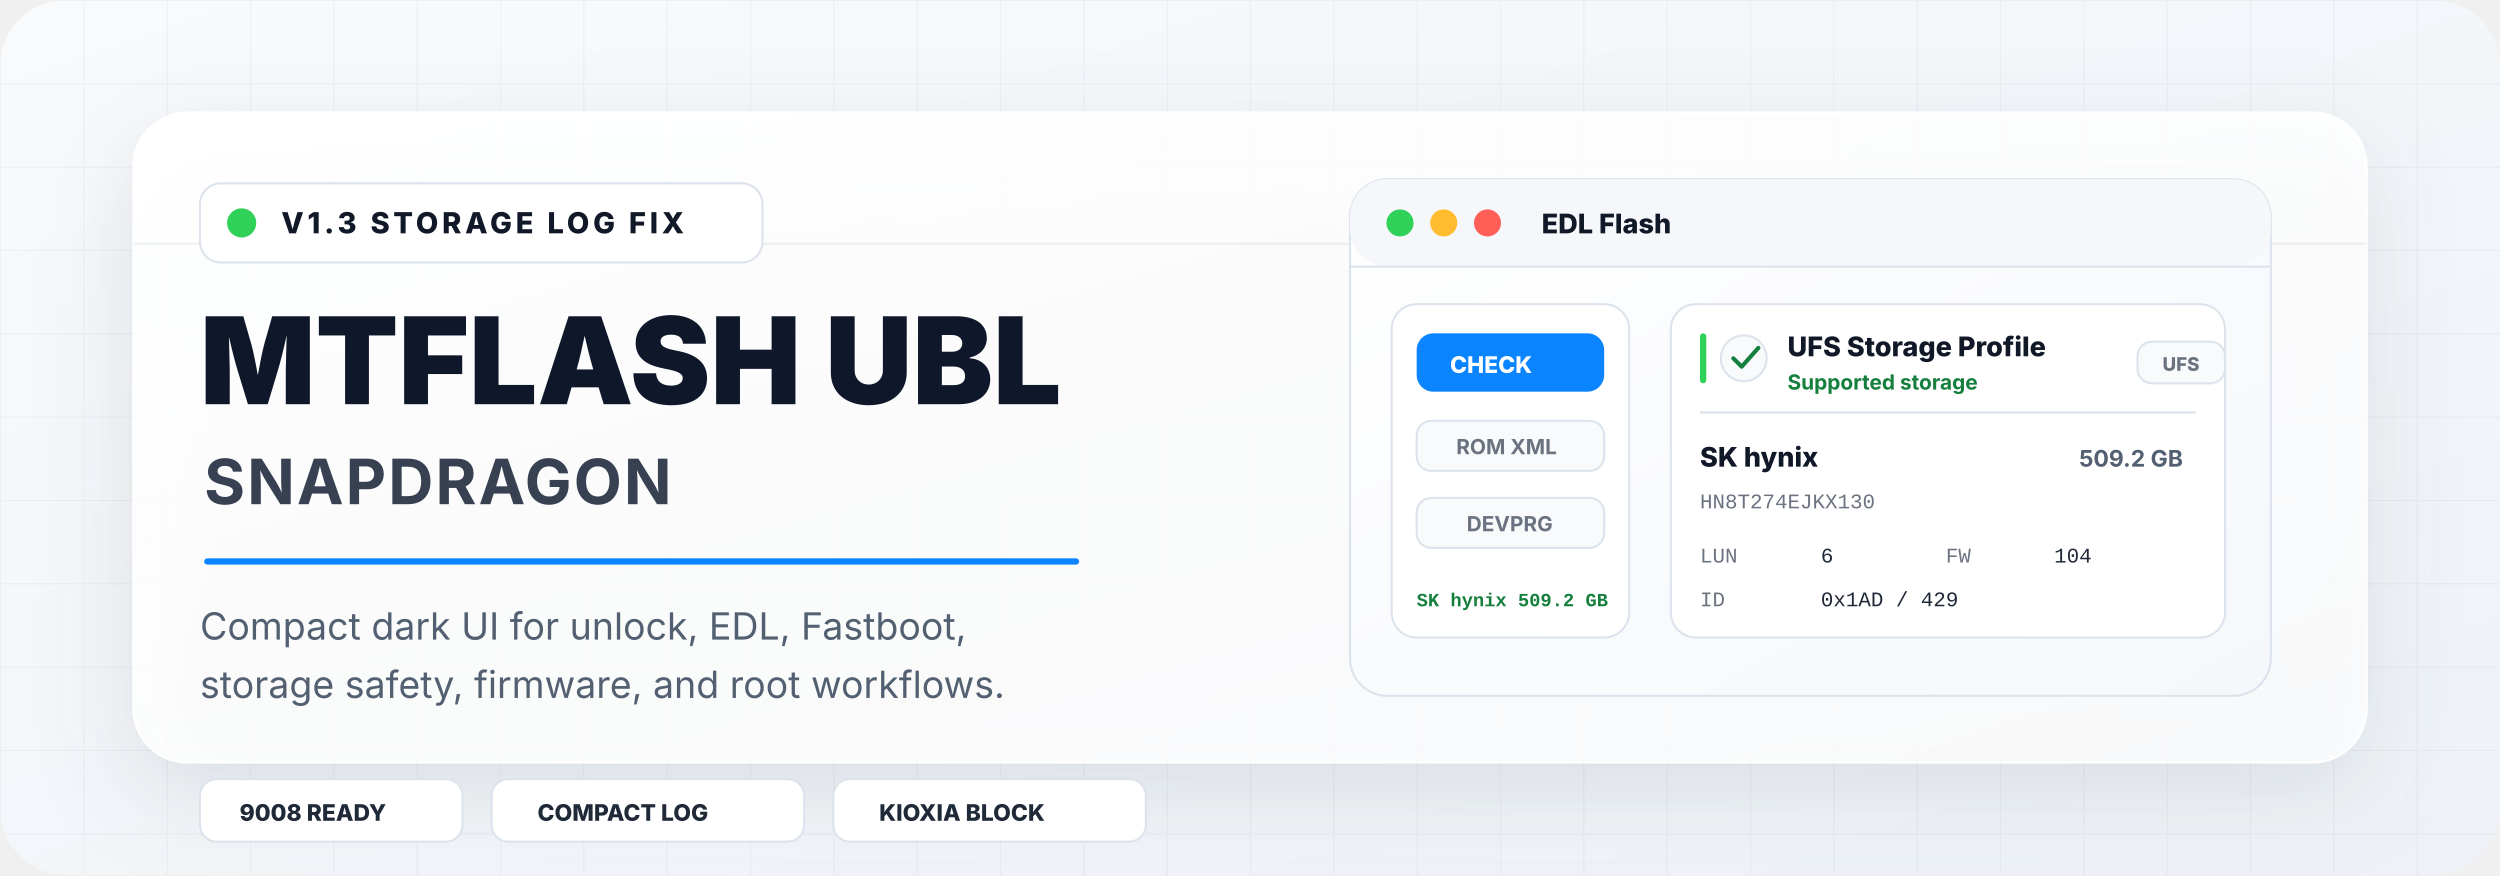
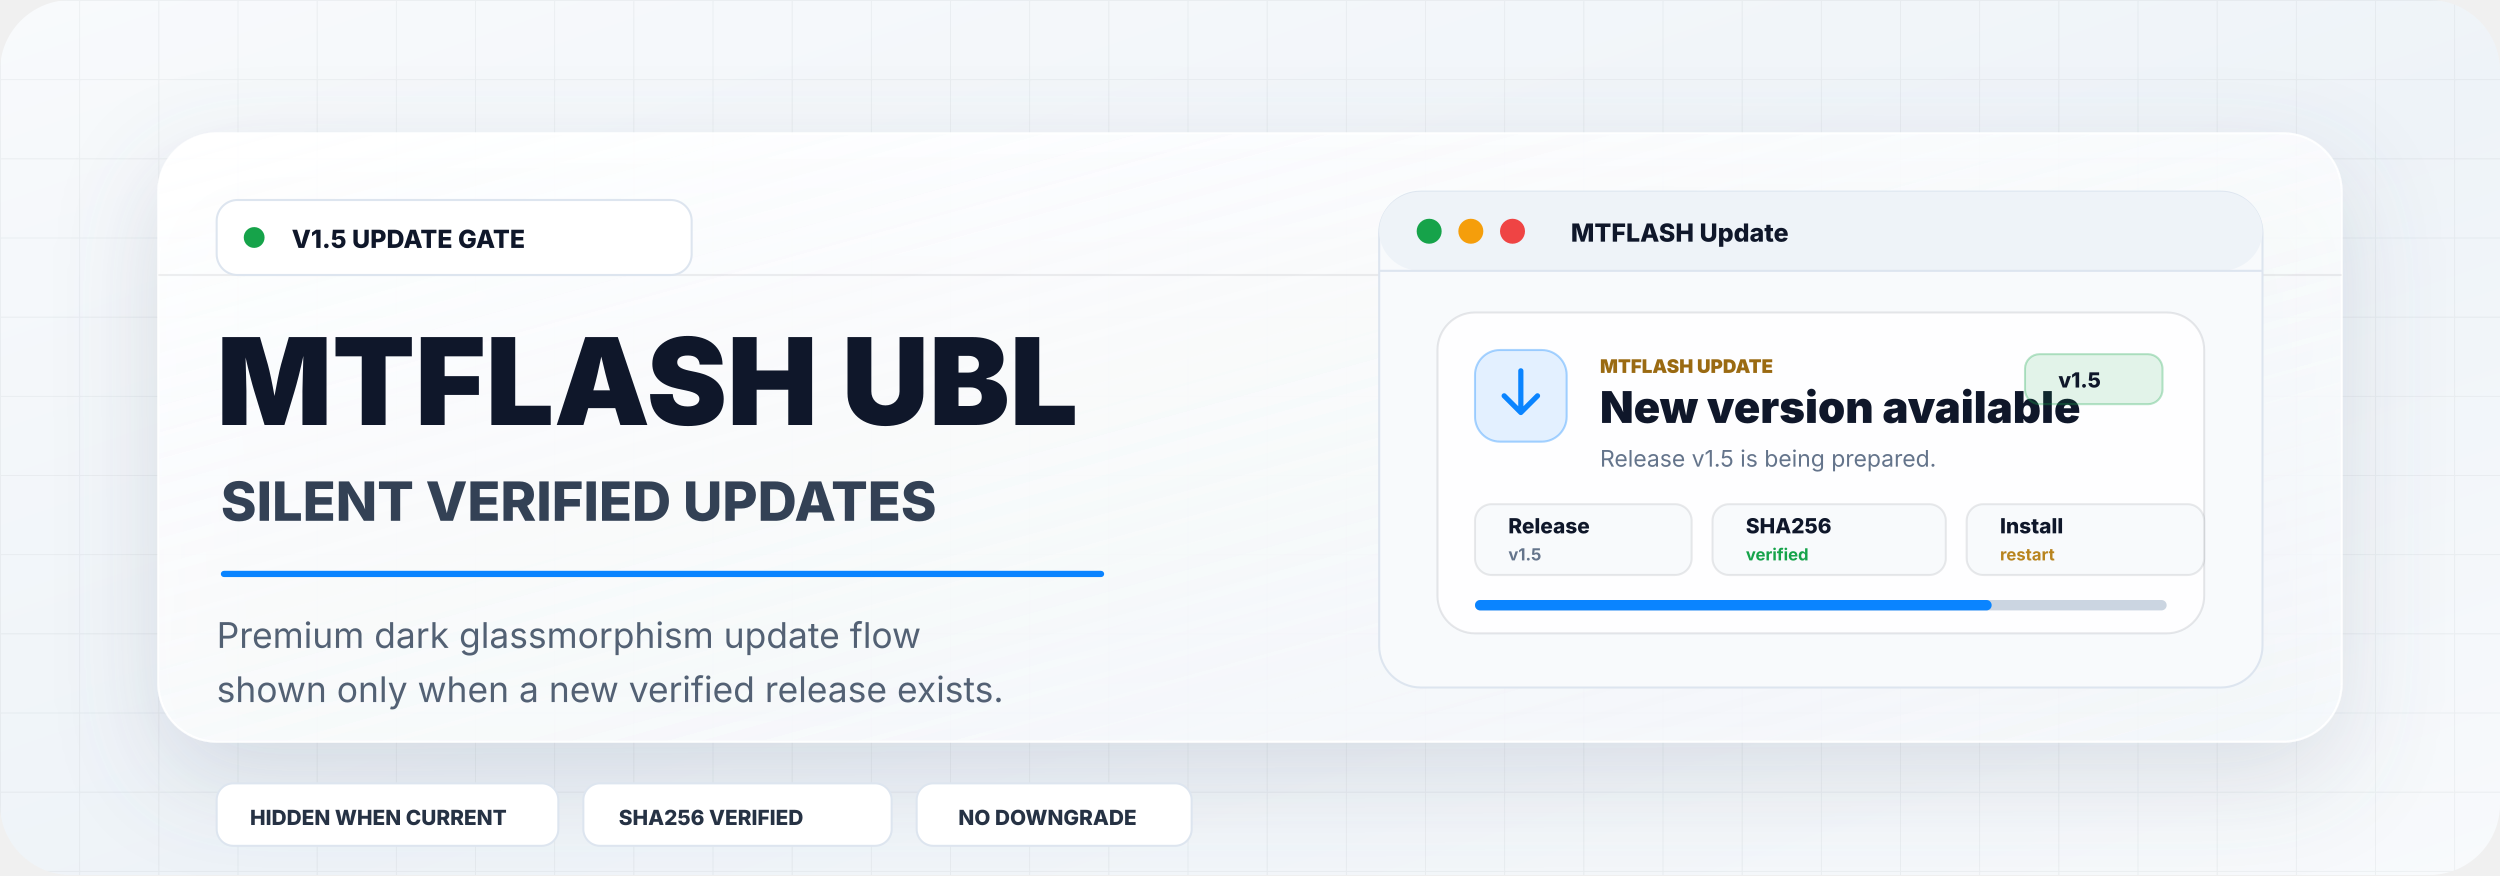
- <svg xmlns="http://www.w3.org/2000/svg" width="1200" height="420" viewBox="0 0 1200 420" role="img" aria-label="MTFLASH UBL Snapdragon v1.3 compact storage log fix">
+ <svg xmlns="http://www.w3.org/2000/svg" width="1200" height="420" viewBox="0 0 1200 420" role="img" aria-label="MTFLASH UBL Snapdragon v1.5 premium verified update gate">
  <defs>
    <linearGradient id="bg" x1="0" y1="0" x2="1" y2="1">
-       <stop offset="0" stop-color="#f8fafc" />
-       <stop offset="1" stop-color="#eef2f7" />
+       <stop offset="0" stop-color="#F8FAFC" />
+       <stop offset="0.55" stop-color="#EEF3F8" />
+       <stop offset="1" stop-color="#F8FAFC" />
    </linearGradient>
    <linearGradient id="panel" x1="0" y1="0" x2="1" y2="1">
-       <stop offset="0" stop-color="#ffffff" stop-opacity="0.96" />
-       <stop offset="1" stop-color="#ffffff" stop-opacity="0.72" />
+       <stop offset="0" stop-color="#FFFFFF" stop-opacity="0.96" />
+       <stop offset="1" stop-color="#F7FAFD" stop-opacity="0.78" />
    </linearGradient>
-     <linearGradient id="screen" x1="0" y1="0" x2="1" y2="1">
-       <stop offset="0" stop-color="#ffffff" />
-       <stop offset="1" stop-color="#f5f7fb" />
+     <linearGradient id="accentLine" x1="0" y1="0" x2="1" y2="0">
+       <stop offset="0" stop-color="#FFFFFF" stop-opacity="0" />
+       <stop offset="0.28" stop-color="#0A84FF" stop-opacity="0.54" />
+       <stop offset="0.72" stop-color="#B8841E" stop-opacity="0.52" />
+       <stop offset="1" stop-color="#FFFFFF" stop-opacity="0" />
    </linearGradient>
-     <filter id="shadow" x="-20%" y="-20%" width="140%" height="140%">
-       <feDropShadow dx="0" dy="16" stdDeviation="22" flood-color="#6b7280" flood-opacity="0.20" />
+     <filter id="shadow" x="-20%" y="-20%" width="140%" height="150%">
+       <feDropShadow dx="0" dy="18" stdDeviation="24" flood-color="#64748B" flood-opacity="0.22" />
    </filter>
-     <pattern id="grid" width="40" height="40" patternUnits="userSpaceOnUse">
-       <path d="M40 0H0V40" fill="none" stroke="#1f2937" stroke-opacity="0.045" />
+     <pattern id="grid" width="38" height="38" patternUnits="userSpaceOnUse">
+       <path d="M38 0H0V38" fill="none" stroke="#0F172A" stroke-opacity="0.045" />
    </pattern>
  </defs>
-   <rect width="1200" height="420" rx="32" fill="url(#bg)" />
-   <rect width="1200" height="420" rx="32" fill="url(#grid)" />
-   <rect x="64" y="54" width="1072" height="312" rx="26" fill="url(#panel)" stroke="#ffffff" stroke-opacity="0.94" filter="url(#shadow)" />
-   <path d="M64 117H1136" stroke="#111827" stroke-opacity="0.06" />
-   <g transform="translate(96 88)">
-     <rect x="0" y="0" width="270" height="38" rx="10" fill="#ffffff" stroke="#dce3ec" />
-     <circle cx="20" cy="19" r="7" fill="#30d158" />
-     <text x="39" y="24" fill="#111827" font-family="Inter, Segoe UI, Arial, sans-serif" font-size="14" font-weight="800" letter-spacing="1.8">V1.3 STORAGE LOG FIX</text>
-     <text x="0" y="106" fill="#0f172a" font-family="Inter, Segoe UI, Arial, sans-serif" font-size="58" font-weight="850">MTFLASH UBL</text>
-     <text x="2" y="154" fill="#374151" font-family="Inter, Segoe UI, Arial, sans-serif" font-size="30" font-weight="700" letter-spacing="1">SNAPDRAGON</text>
-     <rect x="2" y="180" width="420" height="3" rx="1.5" fill="#0a84ff" />
-     <text x="0" y="219" fill="#526071" font-family="Inter, Segoe UI, Arial, sans-serif" font-size="18">Compact dark UI for unlock, EDL, Fastboot,</text>
-     <text x="0" y="247" fill="#526071" font-family="Inter, Segoe UI, Arial, sans-serif" font-size="18">storage safety, firmware, and root workflows.</text>
-     <g transform="translate(0 286)">
-       <rect x="0" y="0" width="126" height="30" rx="8" fill="#ffffff" stroke="#dce3ec" />
-       <text x="19" y="20" fill="#1f2937" font-family="Inter, Segoe UI, Arial, sans-serif" font-size="11" font-weight="800">9008 READY</text>
-       <rect x="140" y="0" width="150" height="30" rx="8" fill="#ffffff" stroke="#dce3ec" />
-       <text x="162" y="20" fill="#1f2937" font-family="Inter, Segoe UI, Arial, sans-serif" font-size="11" font-weight="800">COMPACT LOG</text>
-       <rect x="304" y="0" width="150" height="30" rx="8" fill="#ffffff" stroke="#dce3ec" />
-       <text x="326" y="20" fill="#1f2937" font-family="Inter, Segoe UI, Arial, sans-serif" font-size="11" font-weight="800">KIOXIA BLOCK</text>
+   <rect width="1200" height="420" rx="34" fill="url(#bg)" />
+   <rect width="1200" height="420" rx="34" fill="url(#grid)" />
+   <path d="M58 78H1126" stroke="url(#accentLine)" stroke-width="1.2" />
+   <path d="M76 344H1110" stroke="url(#accentLine)" stroke-width="1.2" opacity="0.82" />
+   <g transform="translate(76 64)">
+     <rect x="0" y="0" width="1048" height="292" rx="28" fill="url(#panel)" stroke="#FFFFFF" stroke-opacity="0.92" filter="url(#shadow)" />
+     <path d="M0 68H1048" stroke="#0F172A" stroke-opacity="0.07" />
+   </g>
+   <g transform="translate(104 96)">
+     <rect x="0" y="0" width="228" height="36" rx="10" fill="#FFFFFF" stroke="#DDE5EF" />
+     <rect x="13" y="13" width="10" height="10" rx="5" fill="#16A34A" />
+     <text x="36" y="23" fill="#0F172A" font-family="Inter, Segoe UI, Arial, sans-serif" font-size="12" font-weight="800">V1.5 UPDATE GATE</text>
+     <text x="0" y="108" fill="#0F172A" font-family="Inter, Segoe UI, Arial, sans-serif" font-size="58" font-weight="850">MTFLASH UBL</text>
+     <text x="2" y="154" fill="#334155" font-family="Inter, Segoe UI, Arial, sans-serif" font-size="26" font-weight="760">SILENT VERIFIED UPDATES</text>
+     <rect x="2" y="178" width="424" height="3" rx="1.5" fill="#0A84FF" />
+     <text x="0" y="215" fill="#536174" font-family="Inter, Segoe UI, Arial, sans-serif" font-size="17">Premium dark glassmorphism update flow</text>
+     <text x="0" y="241" fill="#536174" font-family="Inter, Segoe UI, Arial, sans-serif" font-size="17">shown only when a new verified release exists.</text>
+     <g transform="translate(0 280)" font-family="Inter, Segoe UI, Arial, sans-serif" font-size="10" font-weight="800">
+       <rect x="0" y="0" width="164" height="30" rx="8" fill="#FFFFFF" stroke="#DDE5EF" />
+       <text x="16" y="20" fill="#263244">HIDDEN WHEN CURRENT</text>
+       <rect x="176" y="0" width="148" height="30" rx="8" fill="#FFFFFF" stroke="#DDE5EF" />
+       <text x="193" y="20" fill="#263244">SHA256 VERIFIED</text>
+       <rect x="336" y="0" width="132" height="30" rx="8" fill="#FFFFFF" stroke="#DDE5EF" />
+       <text x="356" y="20" fill="#263244">NO DOWNGRADE</text>
    </g>
  </g>
-   <g transform="translate(648 86)">
-     <rect x="0" y="0" width="442" height="248" rx="18" fill="url(#screen)" stroke="#dce3ec" />
-     <rect x="0" y="0" width="442" height="42" rx="18" fill="#f5f7fb" />
-     <path d="M0 42H442" stroke="#dce3ec" />
-     <circle cx="24" cy="21" r="6.5" fill="#30d158" />
-     <circle cx="45" cy="21" r="6.5" fill="#febc2e" />
-     <circle cx="66" cy="21" r="6.5" fill="#ff5f57" />
-     <text x="92" y="26" fill="#111827" font-family="Inter, Segoe UI, Arial, sans-serif" font-size="13" font-weight="800">EDL Flash</text>
-     <g transform="translate(20 60)">
-       <rect x="0" y="0" width="114" height="160" rx="12" fill="#ffffff" stroke="#dce3ec" />
-       <rect x="12" y="14" width="90" height="28" rx="8" fill="#0a84ff" />
-       <text x="28" y="33" fill="#ffffff" font-family="Inter, Segoe UI, Arial, sans-serif" font-size="11" font-weight="800">CHECK</text>
-       <rect x="12" y="56" width="90" height="24" rx="7" fill="#f8fafc" stroke="#dce3ec" />
-       <text x="31" y="72" fill="#6b7280" font-family="Inter, Segoe UI, Arial, sans-serif" font-size="10" font-weight="700">ROM XML</text>
-       <rect x="12" y="93" width="90" height="24" rx="7" fill="#f8fafc" stroke="#dce3ec" />
-       <text x="36" y="109" fill="#6b7280" font-family="Inter, Segoe UI, Arial, sans-serif" font-size="10" font-weight="700">DEVPRG</text>
-       <text x="12" y="145" fill="#15803d" font-family="Consolas, Courier New, monospace" font-size="9" font-weight="700">SK hynix 509.2 GB</text>
-     </g>
-     <g transform="translate(154 60)">
-       <rect x="0" y="0" width="266" height="160" rx="12" fill="#ffffff" stroke="#dce3ec" />
-       <g transform="translate(14 14)">
-         <rect x="0" y="0" width="3" height="24" rx="1.5" fill="#30d158" />
-         <circle cx="21" cy="12" r="11" fill="#f8fafc" stroke="#dce3ec" />
-         <path d="M16 12l4 4 8-9" fill="none" stroke="#15803d" stroke-width="2" stroke-linecap="round" stroke-linejoin="round" />
-         <text x="42" y="11" fill="#111827" font-family="Inter, Segoe UI, Arial, sans-serif" font-size="13" font-weight="800">UFS Storage Profile</text>
-         <text x="42" y="27" fill="#15803d" font-family="Inter, Segoe UI, Arial, sans-serif" font-size="10" font-weight="700">Supported storage</text>
-         <rect x="210" y="4" width="42" height="20" rx="7" fill="#f8fafc" stroke="#dce3ec" />
-         <text x="222" y="18" fill="#6b7280" font-family="Inter, Segoe UI, Arial, sans-serif" font-size="9" font-weight="800">UFS</text>
+   <g transform="translate(662 92)">
+     <rect x="0" y="0" width="424" height="238" rx="20" fill="#F8FAFC" stroke="#DDE5EF" />
+     <rect x="0" y="0" width="424" height="38" rx="20" fill="#EEF3F8" />
+     <path d="M0 38H424" stroke="#DDE5EF" />
+     <circle cx="24" cy="19" r="6" fill="#16A34A" />
+     <circle cx="44" cy="19" r="6" fill="#F59E0B" />
+     <circle cx="64" cy="19" r="6" fill="#EF4444" />
+     <text x="92" y="24" fill="#0F172A" font-family="Inter, Segoe UI, Arial, sans-serif" font-size="12" font-weight="800">MTFLASH Update</text>
+     <g transform="translate(28 58)">
+       <rect x="0" y="0" width="368" height="154" rx="18" fill="#FFFFFF" fill-opacity="0.88" stroke="#0F172A" stroke-opacity="0.10" />
+       <rect x="18" y="18" width="44" height="44" rx="12" fill="#0A84FF" fill-opacity="0.11" stroke="#0A84FF" stroke-opacity="0.34" />
+       <path d="M40 28v20m0 0l-8-8m8 8l8-8" fill="none" stroke="#0A84FF" stroke-width="2.5" stroke-linecap="round" stroke-linejoin="round" />
+       <text x="78" y="29" fill="#9A6A12" font-family="Inter, Segoe UI, Arial, sans-serif" font-size="9" font-weight="850">MTFLASH UPDATE</text>
+       <text x="78" y="53" fill="#0F172A" font-family="Inter, Segoe UI, Arial, sans-serif" font-size="21" font-weight="850">New version available</text>
+       <text x="78" y="74" fill="#64748B" font-family="Inter, Segoe UI, Arial, sans-serif" font-size="11">Release v1.5 is being prepared.</text>
+       <rect x="282" y="20" width="66" height="24" rx="7" fill="#16A34A" fill-opacity="0.12" stroke="#16A34A" stroke-opacity="0.30" />
+       <text x="298" y="36" fill="#0F172A" font-family="Inter, Segoe UI, Arial, sans-serif" font-size="10" font-weight="800">v1.5</text>
+       <g transform="translate(18 92)" font-family="Inter, Segoe UI, Arial, sans-serif">
+         <rect x="0" y="0" width="104" height="34" rx="8" fill="#F8FAFC" stroke="#0F172A" stroke-opacity="0.09" />
+         <text x="16" y="14" fill="#0F172A" font-size="10" font-weight="800">Release</text>
+         <text x="16" y="27" fill="#64748B" font-size="8" font-weight="700">v1.5</text>
+         <rect x="114" y="0" width="112" height="34" rx="8" fill="#F8FAFC" stroke="#0F172A" stroke-opacity="0.09" />
+         <text x="130" y="14" fill="#0F172A" font-size="10" font-weight="800">SHA256</text>
+         <text x="130" y="27" fill="#16A34A" font-size="8" font-weight="700">verified</text>
+         <rect x="236" y="0" width="114" height="34" rx="8" fill="#F8FAFC" stroke="#0F172A" stroke-opacity="0.09" />
+         <text x="252" y="14" fill="#0F172A" font-size="10" font-weight="800">Install</text>
+         <text x="252" y="27" fill="#B8841E" font-size="8" font-weight="700">restart</text>
      </g>
-       <path d="M14 52H252" stroke="#dce3ec" />
-       <text x="14" y="78" fill="#111827" font-family="Inter, Segoe UI, Arial, sans-serif" font-size="13" font-weight="800">SK hynix</text>
-       <text x="196" y="78" fill="#526071" font-family="Inter, Segoe UI, Arial, sans-serif" font-size="11" font-weight="700">509.2 GB</text>
-       <text x="14" y="98" fill="#6b7280" font-family="Consolas, Courier New, monospace" font-size="10">HN8T274EJKX130</text>
-       <g font-family="Consolas, Courier New, monospace" font-size="10">
-         <text x="14" y="124" fill="#6b7280">LUN</text>
-         <text x="72" y="124" fill="#1f2937">6</text>
-         <text x="132" y="124" fill="#6b7280">FW</text>
-         <text x="184" y="124" fill="#1f2937">104</text>
-         <text x="14" y="145" fill="#6b7280">ID</text>
-         <text x="72" y="145" fill="#1f2937">0x1AD / 429</text>
-       </g>
+       <rect x="18" y="138" width="332" height="5" rx="2.5" fill="#CBD5E1" />
+       <rect x="18" y="138" width="248" height="5" rx="2.5" fill="#0A84FF" />
    </g>
  </g>
</svg>
